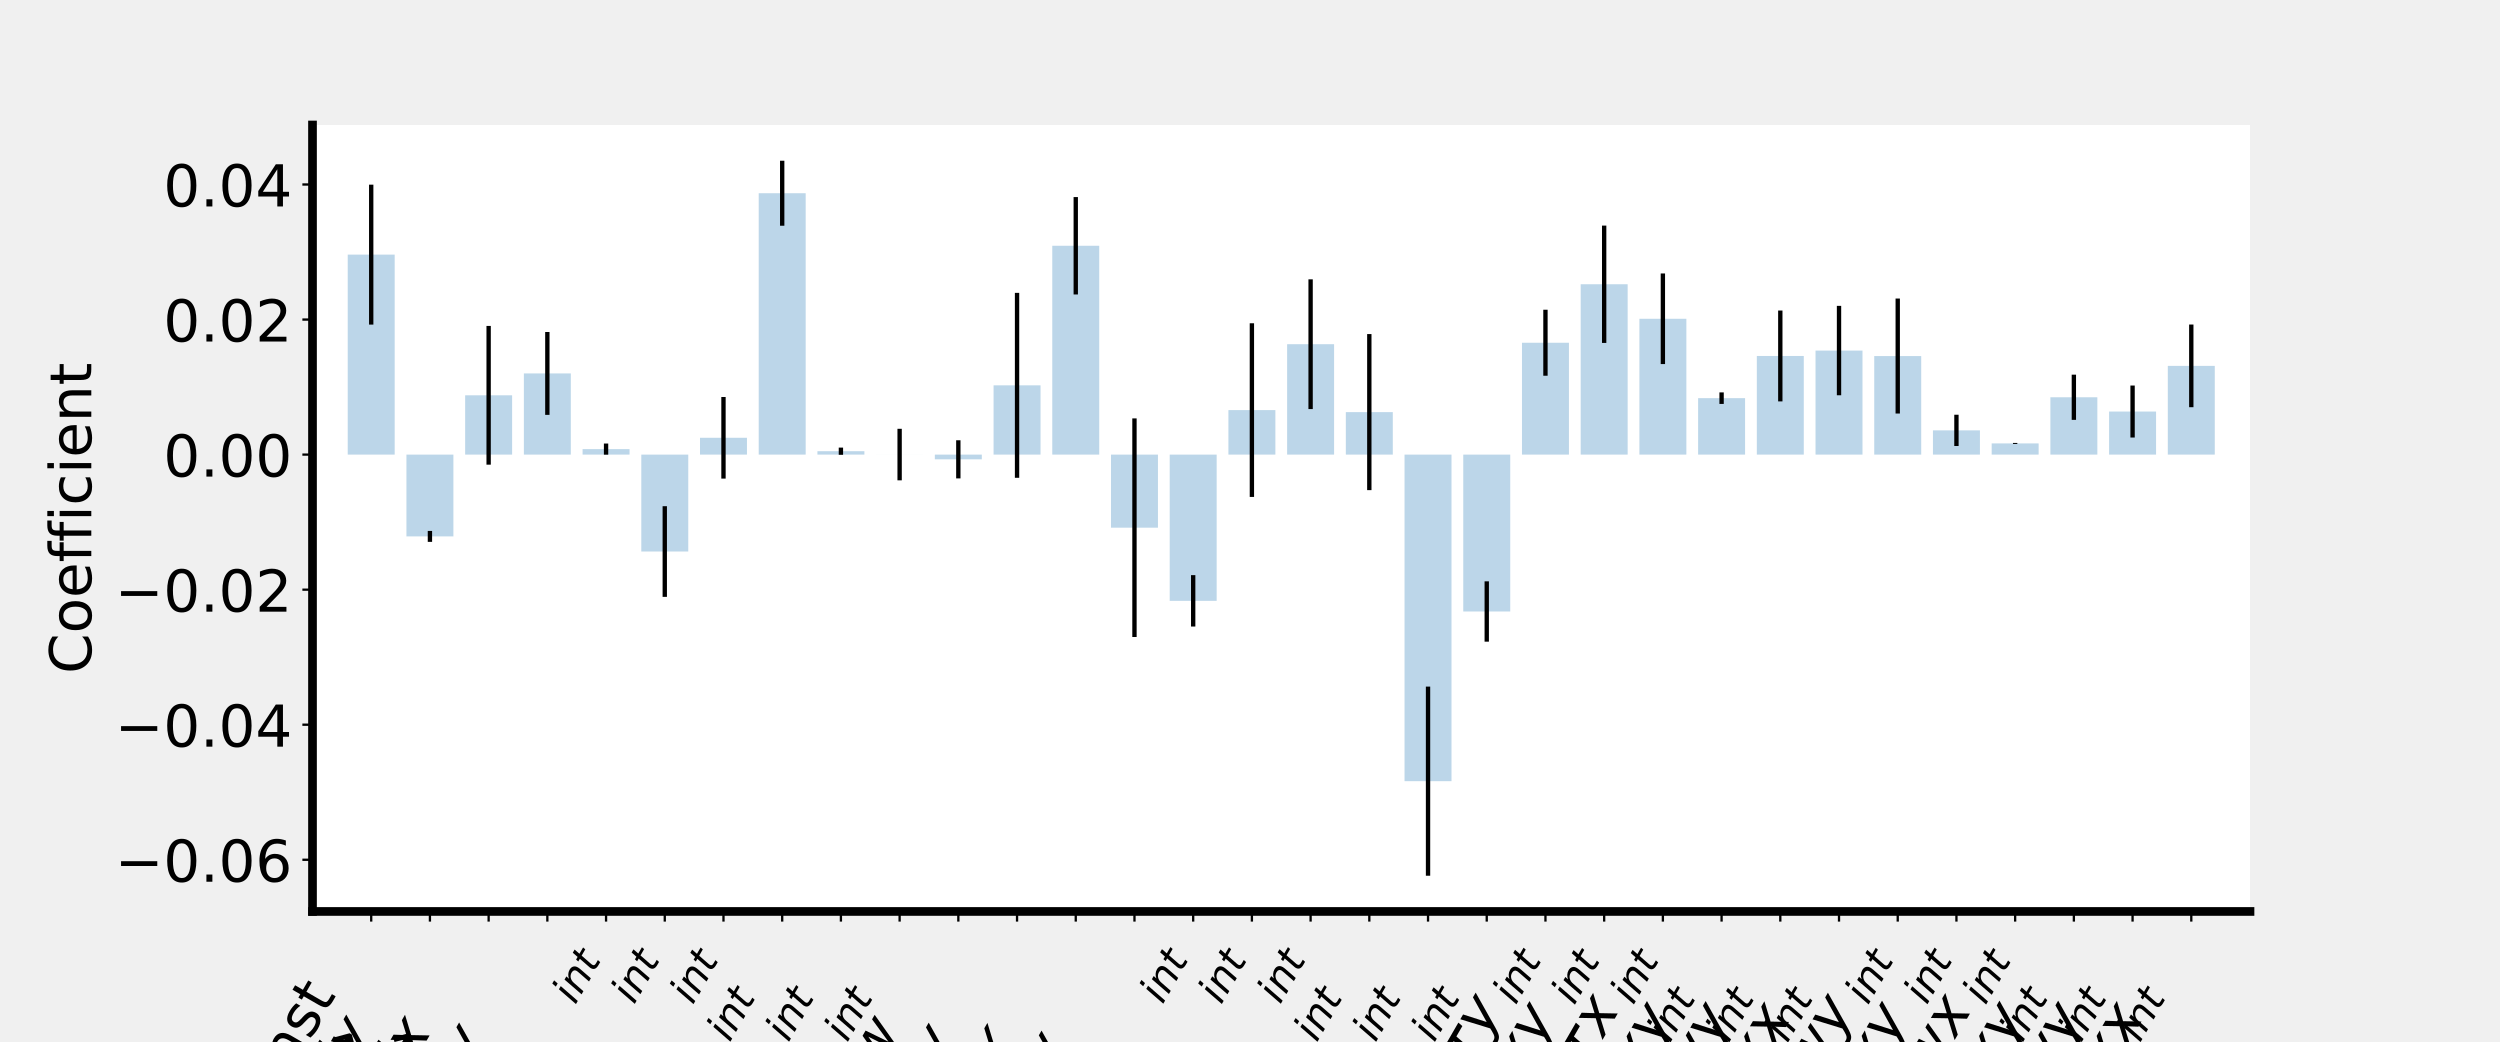
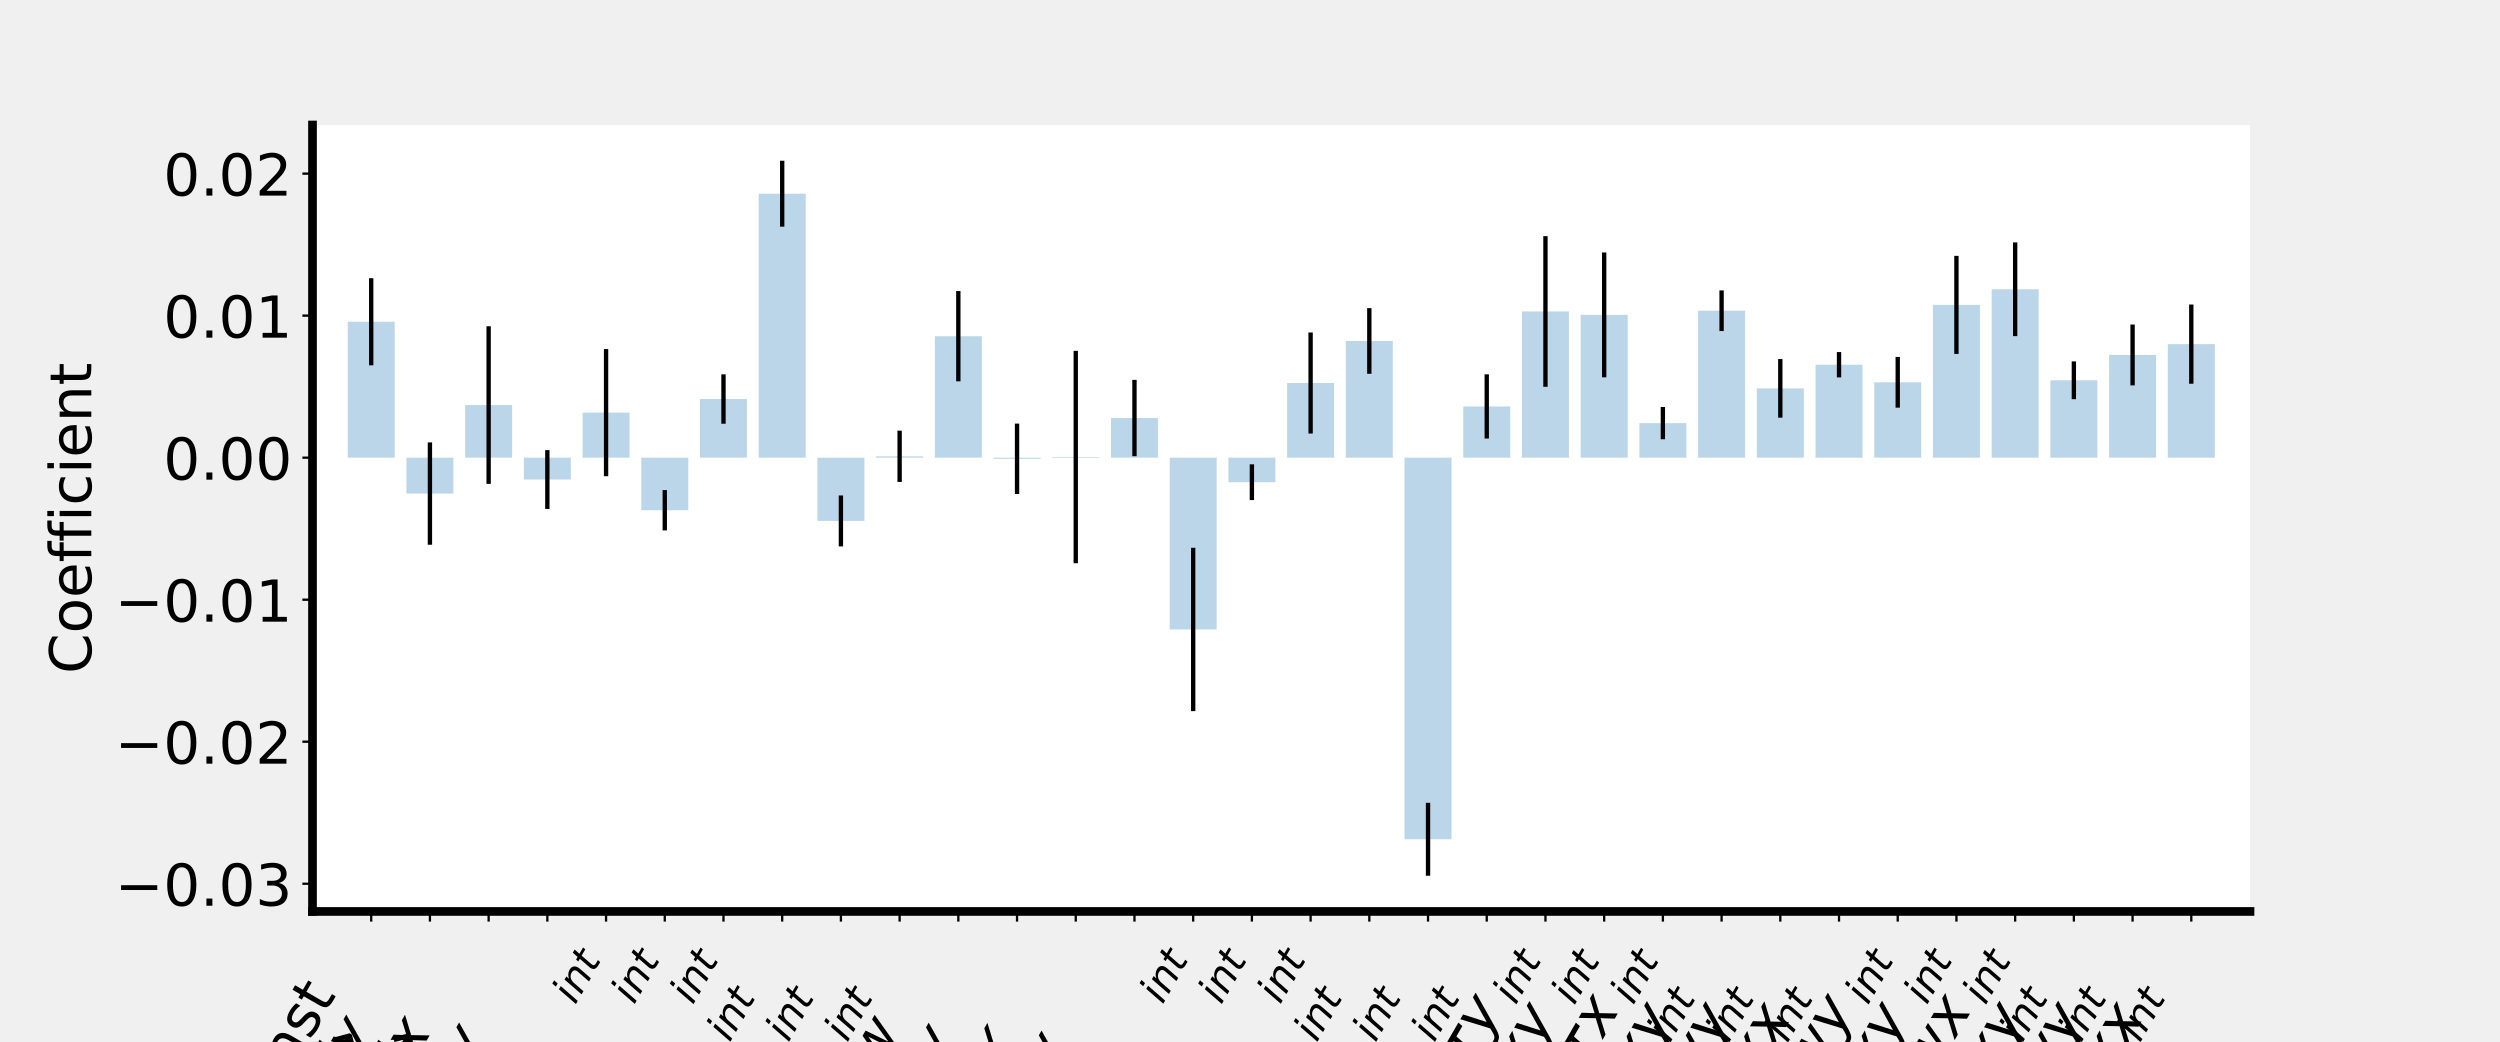
<svg xmlns="http://www.w3.org/2000/svg" xmlns:xlink="http://www.w3.org/1999/xlink" width="864pt" height="360pt" viewBox="0 0 864 360" version="1.1">
  <defs>
    <style type="text/css">*{stroke-linejoin: round; stroke-linecap: butt}</style>
  </defs>
  <g id="figure_1">
    <g id="patch_1">
      <path d="M 0 360  L 864 360  L 864 0  L 0 0  L 0 360  z " style="fill: none" />
    </g>
    <g id="axes_1">
      <g id="patch_2">
        <path d="M 108 315  L 777.6 315  L 777.6 43.2  L 108 43.2  z " style="fill: #ffffff" />
      </g>
      <g id="patch_3">
-         <path d="M 120.175 157.11  L 136.407 157.11  L 136.407 87.993  L 120.175 87.993  z " clip-path="url(#pe4c0cd68c6)" style="fill: #1f77b4; opacity: 0.3" />
+         <path d="M 120.175 158.17  L 136.407 158.17  L 136.407 111.203  L 120.175 111.203  z " clip-path="url(#p0041d98f3b)" style="fill: #1f77b4; opacity: 0.3" />
      </g>
      <g id="patch_4">
-         <path d="M 140.465 157.11  L 156.698 157.11  L 156.698 185.383  L 140.465 185.383  z " clip-path="url(#pe4c0cd68c6)" style="fill: #1f77b4; opacity: 0.3" />
+         <path d="M 140.465 158.17  L 156.698 158.17  L 156.698 170.575  L 140.465 170.575  z " clip-path="url(#p0041d98f3b)" style="fill: #1f77b4; opacity: 0.3" />
      </g>
      <g id="patch_5">
-         <path d="M 160.756 157.11  L 176.989 157.11  L 176.989 136.615  L 160.756 136.615  z " clip-path="url(#pe4c0cd68c6)" style="fill: #1f77b4; opacity: 0.3" />
+         <path d="M 160.756 158.17  L 176.989 158.17  L 176.989 139.987  L 160.756 139.987  z " clip-path="url(#p0041d98f3b)" style="fill: #1f77b4; opacity: 0.3" />
      </g>
      <g id="patch_6">
-         <path d="M 181.047 157.11  L 197.28 157.11  L 197.28 129.056  L 181.047 129.056  z " clip-path="url(#pe4c0cd68c6)" style="fill: #1f77b4; opacity: 0.3" />
+         <path d="M 181.047 158.17  L 197.28 158.17  L 197.28 165.717  L 181.047 165.717  z " clip-path="url(#p0041d98f3b)" style="fill: #1f77b4; opacity: 0.3" />
      </g>
      <g id="patch_7">
-         <path d="M 201.338 157.11  L 217.571 157.11  L 217.571 155.212  L 201.338 155.212  z " clip-path="url(#pe4c0cd68c6)" style="fill: #1f77b4; opacity: 0.3" />
+         <path d="M 201.338 158.17  L 217.571 158.17  L 217.571 142.597  L 201.338 142.597  z " clip-path="url(#p0041d98f3b)" style="fill: #1f77b4; opacity: 0.3" />
      </g>
      <g id="patch_8">
-         <path d="M 221.629 157.11  L 237.862 157.11  L 237.862 190.603  L 221.629 190.603  z " clip-path="url(#pe4c0cd68c6)" style="fill: #1f77b4; opacity: 0.3" />
+         <path d="M 221.629 158.17  L 237.862 158.17  L 237.862 176.329  L 221.629 176.329  z " clip-path="url(#p0041d98f3b)" style="fill: #1f77b4; opacity: 0.3" />
      </g>
      <g id="patch_9">
-         <path d="M 241.92 157.11  L 258.153 157.11  L 258.153 151.294  L 241.92 151.294  z " clip-path="url(#pe4c0cd68c6)" style="fill: #1f77b4; opacity: 0.3" />
+         <path d="M 241.92 158.17  L 258.153 158.17  L 258.153 137.9  L 241.92 137.9  z " clip-path="url(#p0041d98f3b)" style="fill: #1f77b4; opacity: 0.3" />
      </g>
      <g id="patch_10">
-         <path d="M 262.211 157.11  L 278.444 157.11  L 278.444 66.78  L 262.211 66.78  z " clip-path="url(#pe4c0cd68c6)" style="fill: #1f77b4; opacity: 0.3" />
+         <path d="M 262.211 158.17  L 278.444 158.17  L 278.444 66.949  L 262.211 66.949  z " clip-path="url(#p0041d98f3b)" style="fill: #1f77b4; opacity: 0.3" />
      </g>
      <g id="patch_11">
-         <path d="M 282.502 157.11  L 298.735 157.11  L 298.735 155.936  L 282.502 155.936  z " clip-path="url(#pe4c0cd68c6)" style="fill: #1f77b4; opacity: 0.3" />
+         <path d="M 282.502 158.17  L 298.735 158.17  L 298.735 180.033  L 282.502 180.033  z " clip-path="url(#p0041d98f3b)" style="fill: #1f77b4; opacity: 0.3" />
      </g>
      <g id="patch_12">
-         <path d="M 302.793 157.11  L 319.025 157.11  L 319.025 157.101  L 302.793 157.101  z " clip-path="url(#pe4c0cd68c6)" style="fill: #1f77b4; opacity: 0.3" />
+         <path d="M 302.793 158.17  L 319.025 158.17  L 319.025 157.698  L 302.793 157.698  z " clip-path="url(#p0041d98f3b)" style="fill: #1f77b4; opacity: 0.3" />
      </g>
      <g id="patch_13">
-         <path d="M 323.084 157.11  L 339.316 157.11  L 339.316 158.745  L 323.084 158.745  z " clip-path="url(#pe4c0cd68c6)" style="fill: #1f77b4; opacity: 0.3" />
+         <path d="M 323.084 158.17  L 339.316 158.17  L 339.316 116.199  L 323.084 116.199  z " clip-path="url(#p0041d98f3b)" style="fill: #1f77b4; opacity: 0.3" />
      </g>
      <g id="patch_14">
-         <path d="M 343.375 157.11  L 359.607 157.11  L 359.607 133.17  L 343.375 133.17  z " clip-path="url(#pe4c0cd68c6)" style="fill: #1f77b4; opacity: 0.3" />
+         <path d="M 343.375 158.17  L 359.607 158.17  L 359.607 158.561  L 343.375 158.561  z " clip-path="url(#p0041d98f3b)" style="fill: #1f77b4; opacity: 0.3" />
      </g>
      <g id="patch_15">
-         <path d="M 363.665 157.11  L 379.898 157.11  L 379.898 84.936  L 363.665 84.936  z " clip-path="url(#pe4c0cd68c6)" style="fill: #1f77b4; opacity: 0.3" />
+         <path d="M 363.665 158.17  L 379.898 158.17  L 379.898 157.944  L 363.665 157.944  z " clip-path="url(#p0041d98f3b)" style="fill: #1f77b4; opacity: 0.3" />
      </g>
      <g id="patch_16">
-         <path d="M 383.956 157.11  L 400.189 157.11  L 400.189 182.371  L 383.956 182.371  z " clip-path="url(#pe4c0cd68c6)" style="fill: #1f77b4; opacity: 0.3" />
+         <path d="M 383.956 158.17  L 400.189 158.17  L 400.189 144.47  L 383.956 144.47  z " clip-path="url(#p0041d98f3b)" style="fill: #1f77b4; opacity: 0.3" />
      </g>
      <g id="patch_17">
-         <path d="M 404.247 157.11  L 420.48 157.11  L 420.48 207.653  L 404.247 207.653  z " clip-path="url(#pe4c0cd68c6)" style="fill: #1f77b4; opacity: 0.3" />
+         <path d="M 404.247 158.17  L 420.48 158.17  L 420.48 217.545  L 404.247 217.545  z " clip-path="url(#p0041d98f3b)" style="fill: #1f77b4; opacity: 0.3" />
      </g>
      <g id="patch_18">
-         <path d="M 424.538 157.11  L 440.771 157.11  L 440.771 141.731  L 424.538 141.731  z " clip-path="url(#pe4c0cd68c6)" style="fill: #1f77b4; opacity: 0.3" />
+         <path d="M 424.538 158.17  L 440.771 158.17  L 440.771 166.65  L 424.538 166.65  z " clip-path="url(#p0041d98f3b)" style="fill: #1f77b4; opacity: 0.3" />
      </g>
      <g id="patch_19">
-         <path d="M 444.829 157.11  L 461.062 157.11  L 461.062 118.958  L 444.829 118.958  z " clip-path="url(#pe4c0cd68c6)" style="fill: #1f77b4; opacity: 0.3" />
+         <path d="M 444.829 158.17  L 461.062 158.17  L 461.062 132.365  L 444.829 132.365  z " clip-path="url(#p0041d98f3b)" style="fill: #1f77b4; opacity: 0.3" />
      </g>
      <g id="patch_20">
-         <path d="M 465.12 157.11  L 481.353 157.11  L 481.353 142.428  L 465.12 142.428  z " clip-path="url(#pe4c0cd68c6)" style="fill: #1f77b4; opacity: 0.3" />
+         <path d="M 465.12 158.17  L 481.353 158.17  L 481.353 117.84  L 465.12 117.84  z " clip-path="url(#p0041d98f3b)" style="fill: #1f77b4; opacity: 0.3" />
      </g>
      <g id="patch_21">
-         <path d="M 485.411 157.11  L 501.644 157.11  L 501.644 269.973  L 485.411 269.973  z " clip-path="url(#pe4c0cd68c6)" style="fill: #1f77b4; opacity: 0.3" />
+         <path d="M 485.411 158.17  L 501.644 158.17  L 501.644 290.045  L 485.411 290.045  z " clip-path="url(#p0041d98f3b)" style="fill: #1f77b4; opacity: 0.3" />
      </g>
      <g id="patch_22">
-         <path d="M 505.702 157.11  L 521.935 157.11  L 521.935 211.335  L 505.702 211.335  z " clip-path="url(#pe4c0cd68c6)" style="fill: #1f77b4; opacity: 0.3" />
+         <path d="M 505.702 158.17  L 521.935 158.17  L 521.935 140.469  L 505.702 140.469  z " clip-path="url(#p0041d98f3b)" style="fill: #1f77b4; opacity: 0.3" />
      </g>
      <g id="patch_23">
-         <path d="M 525.993 157.11  L 542.225 157.11  L 542.225 118.456  L 525.993 118.456  z " clip-path="url(#pe4c0cd68c6)" style="fill: #1f77b4; opacity: 0.3" />
+         <path d="M 525.993 158.17  L 542.225 158.17  L 542.225 107.633  L 525.993 107.633  z " clip-path="url(#p0041d98f3b)" style="fill: #1f77b4; opacity: 0.3" />
      </g>
      <g id="patch_24">
-         <path d="M 546.284 157.11  L 562.516 157.11  L 562.516 98.236  L 546.284 98.236  z " clip-path="url(#pe4c0cd68c6)" style="fill: #1f77b4; opacity: 0.3" />
+         <path d="M 546.284 158.17  L 562.516 158.17  L 562.516 108.831  L 546.284 108.831  z " clip-path="url(#p0041d98f3b)" style="fill: #1f77b4; opacity: 0.3" />
      </g>
      <g id="patch_25">
-         <path d="M 566.575 157.11  L 582.807 157.11  L 582.807 110.169  L 566.575 110.169  z " clip-path="url(#pe4c0cd68c6)" style="fill: #1f77b4; opacity: 0.3" />
+         <path d="M 566.575 158.17  L 582.807 158.17  L 582.807 146.232  L 566.575 146.232  z " clip-path="url(#p0041d98f3b)" style="fill: #1f77b4; opacity: 0.3" />
      </g>
      <g id="patch_26">
-         <path d="M 586.865 157.11  L 603.098 157.11  L 603.098 137.601  L 586.865 137.601  z " clip-path="url(#pe4c0cd68c6)" style="fill: #1f77b4; opacity: 0.3" />
+         <path d="M 586.865 158.17  L 603.098 158.17  L 603.098 107.391  L 586.865 107.391  z " clip-path="url(#p0041d98f3b)" style="fill: #1f77b4; opacity: 0.3" />
      </g>
      <g id="patch_27">
-         <path d="M 607.156 157.11  L 623.389 157.11  L 623.389 123.025  L 607.156 123.025  z " clip-path="url(#pe4c0cd68c6)" style="fill: #1f77b4; opacity: 0.3" />
+         <path d="M 607.156 158.17  L 623.389 158.17  L 623.389 134.228  L 607.156 134.228  z " clip-path="url(#p0041d98f3b)" style="fill: #1f77b4; opacity: 0.3" />
      </g>
      <g id="patch_28">
-         <path d="M 627.447 157.11  L 643.68 157.11  L 643.68 121.159  L 627.447 121.159  z " clip-path="url(#pe4c0cd68c6)" style="fill: #1f77b4; opacity: 0.3" />
+         <path d="M 627.447 158.17  L 643.68 158.17  L 643.68 126.051  L 627.447 126.051  z " clip-path="url(#p0041d98f3b)" style="fill: #1f77b4; opacity: 0.3" />
      </g>
      <g id="patch_29">
-         <path d="M 647.738 157.11  L 663.971 157.11  L 663.971 123.053  L 647.738 123.053  z " clip-path="url(#pe4c0cd68c6)" style="fill: #1f77b4; opacity: 0.3" />
+         <path d="M 647.738 158.17  L 663.971 158.17  L 663.971 132.119  L 647.738 132.119  z " clip-path="url(#p0041d98f3b)" style="fill: #1f77b4; opacity: 0.3" />
      </g>
      <g id="patch_30">
-         <path d="M 668.029 157.11  L 684.262 157.11  L 684.262 148.729  L 668.029 148.729  z " clip-path="url(#pe4c0cd68c6)" style="fill: #1f77b4; opacity: 0.3" />
+         <path d="M 668.029 158.17  L 684.262 158.17  L 684.262 105.371  L 668.029 105.371  z " clip-path="url(#p0041d98f3b)" style="fill: #1f77b4; opacity: 0.3" />
      </g>
      <g id="patch_31">
-         <path d="M 688.32 157.11  L 704.553 157.11  L 704.553 153.244  L 688.32 153.244  z " clip-path="url(#pe4c0cd68c6)" style="fill: #1f77b4; opacity: 0.3" />
+         <path d="M 688.32 158.17  L 704.553 158.17  L 704.553 99.964  L 688.32 99.964  z " clip-path="url(#p0041d98f3b)" style="fill: #1f77b4; opacity: 0.3" />
      </g>
      <g id="patch_32">
-         <path d="M 708.611 157.11  L 724.844 157.11  L 724.844 137.297  L 708.611 137.297  z " clip-path="url(#pe4c0cd68c6)" style="fill: #1f77b4; opacity: 0.3" />
+         <path d="M 708.611 158.17  L 724.844 158.17  L 724.844 131.431  L 708.611 131.431  z " clip-path="url(#p0041d98f3b)" style="fill: #1f77b4; opacity: 0.3" />
      </g>
      <g id="patch_33">
-         <path d="M 728.902 157.11  L 745.135 157.11  L 745.135 142.226  L 728.902 142.226  z " clip-path="url(#pe4c0cd68c6)" style="fill: #1f77b4; opacity: 0.3" />
+         <path d="M 728.902 158.17  L 745.135 158.17  L 745.135 122.668  L 728.902 122.668  z " clip-path="url(#p0041d98f3b)" style="fill: #1f77b4; opacity: 0.3" />
      </g>
      <g id="patch_34">
-         <path d="M 749.193 157.11  L 765.425 157.11  L 765.425 126.451  L 749.193 126.451  z " clip-path="url(#pe4c0cd68c6)" style="fill: #1f77b4; opacity: 0.3" />
+         <path d="M 749.193 158.17  L 765.425 158.17  L 765.425 118.925  L 749.193 118.925  z " clip-path="url(#p0041d98f3b)" style="fill: #1f77b4; opacity: 0.3" />
      </g>
      <g id="matplotlib.axis_1">
        <g id="xtick_1">
          <g id="line2d_1">
            <defs>
-               <path id="m51bf6fbdea" d="M 0 0  L 0 3.5  " style="stroke: #000000; stroke-width: 0.8" />
+               <path id="ma4a13986d0" d="M 0 0  L 0 3.5  " style="stroke: #000000; stroke-width: 0.8" />
            </defs>
            <g>
-               <use xlink:href="#m51bf6fbdea" x="128.291" y="315" style="stroke: #000000; stroke-width: 0.8" />
+               <use xlink:href="#ma4a13986d0" x="128.291" y="315" style="stroke: #000000; stroke-width: 0.8" />
            </g>
          </g>
          <g id="text_1">
            <g transform="translate(67.98878 427.8057) rotate(-60)">
              <text>
                <tspan style="font: oblique 20px 'DejaVu Sans'" x="0 37.188" y="-0.156">EE</tspan>
                <tspan style="font: 20px 'DejaVu Sans'" x="16.533 49.824 56.182 70.146 82.383 95.059 105.479" y="-0.156">→ Const</tspan>
              </text>
            </g>
          </g>
        </g>
        <g id="xtick_2">
          <g id="line2d_2">
            <g>
-               <use xlink:href="#m51bf6fbdea" x="148.582" y="315" style="stroke: #000000; stroke-width: 0.8" />
+               <use xlink:href="#ma4a13986d0" x="148.582" y="315" style="stroke: #000000; stroke-width: 0.8" />
            </g>
          </g>
          <g id="text_2">
            <g transform="translate(110.8445 388.6411) rotate(-60)">
              <text>
                <tspan style="font: oblique 20px 'DejaVu Sans'" x="0 37.188 56.182" y="-0.422">EEy</tspan>
                <tspan style="font: 20px 'DejaVu Sans'" x="16.533 49.824" y="-0.422">→ </tspan>
              </text>
            </g>
          </g>
        </g>
        <g id="xtick_3">
          <g id="line2d_3">
            <g>
-               <use xlink:href="#m51bf6fbdea" x="168.873" y="315" style="stroke: #000000; stroke-width: 0.8" />
+               <use xlink:href="#ma4a13986d0" x="168.873" y="315" style="stroke: #000000; stroke-width: 0.8" />
            </g>
          </g>
          <g id="text_3">
            <g transform="translate(131.1706 388.6614) rotate(-60)">
              <text>
                <tspan style="font: oblique 20px 'DejaVu Sans'" x="0 37.188 56.182" y="-0.422">EEx</tspan>
                <tspan style="font: 20px 'DejaVu Sans'" x="16.533 49.824" y="-0.422">→ </tspan>
              </text>
            </g>
          </g>
        </g>
        <g id="xtick_4">
          <g id="line2d_4">
            <g>
-               <use xlink:href="#m51bf6fbdea" x="189.164" y="315" style="stroke: #000000; stroke-width: 0.8" />
+               <use xlink:href="#ma4a13986d0" x="189.164" y="315" style="stroke: #000000; stroke-width: 0.8" />
            </g>
          </g>
          <g id="text_4">
            <g transform="translate(143.9263 401.6314) rotate(-60)">
              <text>
                <tspan style="font: oblique 20px 'DejaVu Sans'" x="0 37.188 56.182 71.265" y="-0.422">EExy</tspan>
                <tspan style="font: 20px 'DejaVu Sans'" x="16.533 49.824" y="-0.422">→ </tspan>
              </text>
            </g>
          </g>
        </g>
        <g id="xtick_5">
          <g id="line2d_5">
            <g>
-               <use xlink:href="#m51bf6fbdea" x="209.455" y="315" style="stroke: #000000; stroke-width: 0.8" />
+               <use xlink:href="#ma4a13986d0" x="209.455" y="315" style="stroke: #000000; stroke-width: 0.8" />
            </g>
          </g>
          <g id="text_5">
            <g transform="translate(162.3172 404.9223) rotate(-60)">
              <text>
                <tspan style="font: oblique 20px 'DejaVu Sans'" x="0 37.188 56.182" y="-0.422">EEy</tspan>
                <tspan style="font: 20px 'DejaVu Sans'" x="16.533 49.824" y="-0.422">→ </tspan>
                <tspan style="font: oblique 14px 'DejaVu Sans'" x="68.018 71.907 80.78" y="2.859">int</tspan>
              </text>
            </g>
          </g>
        </g>
        <g id="xtick_6">
          <g id="line2d_6">
            <g>
-               <use xlink:href="#m51bf6fbdea" x="229.745" y="315" style="stroke: #000000; stroke-width: 0.8" />
+               <use xlink:href="#ma4a13986d0" x="229.745" y="315" style="stroke: #000000; stroke-width: 0.8" />
            </g>
          </g>
          <g id="text_6">
            <g transform="translate(175.1081 417.9127) rotate(-60)">
              <text>
                <tspan style="font: oblique 20px 'DejaVu Sans'" x="0 37.188 56.182 71.265" y="-0.422">EExy</tspan>
                <tspan style="font: 20px 'DejaVu Sans'" x="16.533 49.824" y="-0.422">→ </tspan>
                <tspan style="font: oblique 14px 'DejaVu Sans'" x="83.101 86.99 95.863" y="2.859">int</tspan>
              </text>
            </g>
          </g>
        </g>
        <g id="xtick_7">
          <g id="line2d_7">
            <g>
-               <use xlink:href="#m51bf6fbdea" x="250.036" y="315" style="stroke: #000000; stroke-width: 0.8" />
+               <use xlink:href="#ma4a13986d0" x="250.036" y="315" style="stroke: #000000; stroke-width: 0.8" />
            </g>
          </g>
          <g id="text_7">
            <g transform="translate(202.9342 404.9426) rotate(-60)">
              <text>
                <tspan style="font: oblique 20px 'DejaVu Sans'" x="0 37.188 56.182" y="-0.422">EEx</tspan>
                <tspan style="font: 20px 'DejaVu Sans'" x="16.533 49.824" y="-0.422">→ </tspan>
                <tspan style="font: oblique 14px 'DejaVu Sans'" x="68.018 71.907 80.78" y="2.859">int</tspan>
              </text>
            </g>
          </g>
        </g>
        <g id="xtick_8">
          <g id="line2d_8">
            <g>
-               <use xlink:href="#m51bf6fbdea" x="270.327" y="315" style="stroke: #000000; stroke-width: 0.8" />
+               <use xlink:href="#ma4a13986d0" x="270.327" y="315" style="stroke: #000000; stroke-width: 0.8" />
            </g>
          </g>
          <g id="text_8">
            <g transform="translate(215.69 417.9127) rotate(-60)">
              <text>
                <tspan style="font: oblique 20px 'DejaVu Sans'" x="0 37.188 56.182 90.064" y="-0.422">EExy</tspan>
                <tspan style="font: 20px 'DejaVu Sans'" x="16.533 49.824" y="-0.422">→ </tspan>
                <tspan style="font: oblique 14px 'DejaVu Sans'" x="68.018 71.907 80.78" y="2.859">int</tspan>
              </text>
            </g>
          </g>
        </g>
        <g id="xtick_9">
          <g id="line2d_9">
            <g>
-               <use xlink:href="#m51bf6fbdea" x="290.618" y="315" style="stroke: #000000; stroke-width: 0.8" />
+               <use xlink:href="#ma4a13986d0" x="290.618" y="315" style="stroke: #000000; stroke-width: 0.8" />
            </g>
          </g>
          <g id="text_9">
            <g transform="translate(235.9809 417.9127) rotate(-60)">
              <text>
                <tspan style="font: oblique 20px 'DejaVu Sans'" x="0 37.188 56.182 90.064" y="-0.422">EEyy</tspan>
                <tspan style="font: 20px 'DejaVu Sans'" x="16.533 49.824" y="-0.422">→ </tspan>
                <tspan style="font: oblique 14px 'DejaVu Sans'" x="68.018 71.907 80.78" y="2.859">int</tspan>
              </text>
            </g>
          </g>
        </g>
        <g id="xtick_10">
          <g id="line2d_10">
            <g>
-               <use xlink:href="#m51bf6fbdea" x="310.909" y="315" style="stroke: #000000; stroke-width: 0.8" />
+               <use xlink:href="#ma4a13986d0" x="310.909" y="315" style="stroke: #000000; stroke-width: 0.8" />
            </g>
          </g>
          <g id="text_10">
            <g transform="translate(256.307 417.933) rotate(-60)">
              <text>
                <tspan style="font: oblique 20px 'DejaVu Sans'" x="0 37.188 56.182 90.064" y="-0.422">EExx</tspan>
                <tspan style="font: 20px 'DejaVu Sans'" x="16.533 49.824" y="-0.422">→ </tspan>
                <tspan style="font: oblique 14px 'DejaVu Sans'" x="68.018 71.907 80.78" y="2.859">int</tspan>
              </text>
            </g>
          </g>
        </g>
        <g id="xtick_11">
          <g id="line2d_11">
            <g>
-               <use xlink:href="#m51bf6fbdea" x="331.2" y="315" style="stroke: #000000; stroke-width: 0.8" />
+               <use xlink:href="#ma4a13986d0" x="331.2" y="315" style="stroke: #000000; stroke-width: 0.8" />
            </g>
          </g>
          <g id="text_11">
            <g transform="translate(291.2979 392.4719) rotate(-60)">
              <text>
                <tspan style="font: oblique 20px 'DejaVu Sans'" x="0 37.188 56.182" y="-0.422">EEw</tspan>
                <tspan style="font: 20px 'DejaVu Sans'" x="16.533 49.824" y="-0.422">→ </tspan>
              </text>
            </g>
          </g>
        </g>
        <g id="xtick_12">
          <g id="line2d_12">
            <g>
-               <use xlink:href="#m51bf6fbdea" x="351.491" y="315" style="stroke: #000000; stroke-width: 0.8" />
+               <use xlink:href="#ma4a13986d0" x="351.491" y="315" style="stroke: #000000; stroke-width: 0.8" />
            </g>
          </g>
          <g id="text_12">
            <g transform="translate(303.9536 405.6152) rotate(-60)">
              <text>
                <tspan style="font: oblique 20px 'DejaVu Sans'" x="0 37.188 56.182 75.786" y="-0.422">EEwy</tspan>
                <tspan style="font: 20px 'DejaVu Sans'" x="16.533 49.824" y="-0.422">→ </tspan>
              </text>
            </g>
          </g>
        </g>
        <g id="xtick_13">
          <g id="line2d_13">
            <g>
-               <use xlink:href="#m51bf6fbdea" x="371.782" y="315" style="stroke: #000000; stroke-width: 0.8" />
+               <use xlink:href="#ma4a13986d0" x="371.782" y="315" style="stroke: #000000; stroke-width: 0.8" />
            </g>
          </g>
          <g id="text_13">
            <g transform="translate(324.2797 405.6355) rotate(-60)">
              <text>
                <tspan style="font: oblique 20px 'DejaVu Sans'" x="0 37.188 56.182 75.786" y="-0.422">EEwx</tspan>
                <tspan style="font: 20px 'DejaVu Sans'" x="16.533 49.824" y="-0.422">→ </tspan>
              </text>
            </g>
          </g>
        </g>
        <g id="xtick_14">
          <g id="line2d_14">
            <g>
-               <use xlink:href="#m51bf6fbdea" x="392.073" y="315" style="stroke: #000000; stroke-width: 0.8" />
+               <use xlink:href="#ma4a13986d0" x="392.073" y="315" style="stroke: #000000; stroke-width: 0.8" />
            </g>
          </g>
          <g id="text_14">
            <g transform="translate(337.0354 418.6055) rotate(-60)">
              <text>
                <tspan style="font: oblique 20px 'DejaVu Sans'" x="0 37.188 56.182 75.786 90.869" y="-0.422">EEwxy</tspan>
                <tspan style="font: 20px 'DejaVu Sans'" x="16.533 49.824" y="-0.422">→ </tspan>
              </text>
            </g>
          </g>
        </g>
        <g id="xtick_15">
          <g id="line2d_15">
            <g>
-               <use xlink:href="#m51bf6fbdea" x="412.364" y="315" style="stroke: #000000; stroke-width: 0.8" />
+               <use xlink:href="#ma4a13986d0" x="412.364" y="315" style="stroke: #000000; stroke-width: 0.8" />
            </g>
          </g>
          <g id="text_15">
            <g transform="translate(357.1263 418.9519) rotate(-60)">
              <text>
                <tspan style="font: oblique 20px 'DejaVu Sans'" x="0 37.188 56.182 72.539" y="-0.422">EEwy</tspan>
                <tspan style="font: 20px 'DejaVu Sans'" x="16.533 49.824" y="-0.422">→ </tspan>
                <tspan style="font: oblique 14px 'DejaVu Sans'" x="84.375 88.265 97.138" y="2.859">int</tspan>
              </text>
            </g>
          </g>
        </g>
        <g id="xtick_16">
          <g id="line2d_16">
            <g>
-               <use xlink:href="#m51bf6fbdea" x="432.655" y="315" style="stroke: #000000; stroke-width: 0.8" />
+               <use xlink:href="#ma4a13986d0" x="432.655" y="315" style="stroke: #000000; stroke-width: 0.8" />
            </g>
          </g>
          <g id="text_16">
            <g transform="translate(369.8172 432.1155) rotate(-60)">
              <text>
                <tspan style="font: oblique 20px 'DejaVu Sans'" x="0 37.188 56.182 72.539 87.622" y="-0.422">EEwxy</tspan>
                <tspan style="font: 20px 'DejaVu Sans'" x="16.533 49.824" y="-0.422">→ </tspan>
                <tspan style="font: oblique 14px 'DejaVu Sans'" x="99.458 103.348 112.221" y="2.859">int</tspan>
              </text>
            </g>
          </g>
        </g>
        <g id="xtick_17">
          <g id="line2d_17">
            <g>
-               <use xlink:href="#m51bf6fbdea" x="452.945" y="315" style="stroke: #000000; stroke-width: 0.8" />
+               <use xlink:href="#ma4a13986d0" x="452.945" y="315" style="stroke: #000000; stroke-width: 0.8" />
            </g>
          </g>
          <g id="text_17">
            <g transform="translate(397.7433 418.9723) rotate(-60)">
              <text>
                <tspan style="font: oblique 20px 'DejaVu Sans'" x="0 37.188 56.182 72.539" y="-0.422">EEwx</tspan>
                <tspan style="font: 20px 'DejaVu Sans'" x="16.533 49.824" y="-0.422">→ </tspan>
                <tspan style="font: oblique 14px 'DejaVu Sans'" x="84.375 88.265 97.138" y="2.859">int</tspan>
              </text>
            </g>
          </g>
        </g>
        <g id="xtick_18">
          <g id="line2d_18">
            <g>
-               <use xlink:href="#m51bf6fbdea" x="473.236" y="315" style="stroke: #000000; stroke-width: 0.8" />
+               <use xlink:href="#ma4a13986d0" x="473.236" y="315" style="stroke: #000000; stroke-width: 0.8" />
            </g>
          </g>
          <g id="text_18">
            <g transform="translate(410.3991 432.1155) rotate(-60)">
              <text>
                <tspan style="font: oblique 20px 'DejaVu Sans'" x="0 37.188 56.182 72.539 106.421" y="-0.422">EEwxy</tspan>
                <tspan style="font: 20px 'DejaVu Sans'" x="16.533 49.824" y="-0.422">→ </tspan>
                <tspan style="font: oblique 14px 'DejaVu Sans'" x="84.375 88.265 97.138" y="2.859">int</tspan>
              </text>
            </g>
          </g>
        </g>
        <g id="xtick_19">
          <g id="line2d_19">
            <g>
-               <use xlink:href="#m51bf6fbdea" x="493.527" y="315" style="stroke: #000000; stroke-width: 0.8" />
+               <use xlink:href="#ma4a13986d0" x="493.527" y="315" style="stroke: #000000; stroke-width: 0.8" />
            </g>
          </g>
          <g id="text_19">
            <g transform="translate(430.69 432.1155) rotate(-60)">
              <text>
                <tspan style="font: oblique 20px 'DejaVu Sans'" x="0 37.188 56.182 72.539 106.421" y="-0.422">EEwyy</tspan>
                <tspan style="font: 20px 'DejaVu Sans'" x="16.533 49.824" y="-0.422">→ </tspan>
                <tspan style="font: oblique 14px 'DejaVu Sans'" x="84.375 88.265 97.138" y="2.859">int</tspan>
              </text>
            </g>
          </g>
        </g>
        <g id="xtick_20">
          <g id="line2d_20">
            <g>
-               <use xlink:href="#m51bf6fbdea" x="513.818" y="315" style="stroke: #000000; stroke-width: 0.8" />
+               <use xlink:href="#ma4a13986d0" x="513.818" y="315" style="stroke: #000000; stroke-width: 0.8" />
            </g>
          </g>
          <g id="text_20">
            <g transform="translate(451.0161 432.1358) rotate(-60)">
              <text>
                <tspan style="font: oblique 20px 'DejaVu Sans'" x="0 37.188 56.182 72.539 106.421" y="-0.422">EEwxx</tspan>
                <tspan style="font: 20px 'DejaVu Sans'" x="16.533 49.824" y="-0.422">→ </tspan>
                <tspan style="font: oblique 14px 'DejaVu Sans'" x="84.375 88.265 97.138" y="2.859">int</tspan>
              </text>
            </g>
          </g>
        </g>
        <g id="xtick_21">
          <g id="line2d_21">
            <g>
-               <use xlink:href="#m51bf6fbdea" x="534.109" y="315" style="stroke: #000000; stroke-width: 0.8" />
+               <use xlink:href="#ma4a13986d0" x="534.109" y="315" style="stroke: #000000; stroke-width: 0.8" />
            </g>
          </g>
          <g id="text_21">
            <g transform="translate(507.4718 369.4153) rotate(-60)">
              <text>
                <tspan style="font: oblique 20px 'DejaVu Sans'" x="0 15.288" y="-0.062">τy</tspan>
                <tspan style="font: oblique 14px 'DejaVu Sans'" x="27.124 31.014 39.887" y="3.219">int</tspan>
              </text>
            </g>
          </g>
        </g>
        <g id="xtick_22">
          <g id="line2d_22">
            <g>
-               <use xlink:href="#m51bf6fbdea" x="554.4" y="315" style="stroke: #000000; stroke-width: 0.8" />
+               <use xlink:href="#ma4a13986d0" x="554.4" y="315" style="stroke: #000000; stroke-width: 0.8" />
            </g>
          </g>
          <g id="text_22">
            <g transform="translate(520.1627 382.5789) rotate(-60)">
              <text>
                <tspan style="font: oblique 20px 'DejaVu Sans'" x="0 15.288 30.371" y="-0.062">τxy</tspan>
                <tspan style="font: oblique 14px 'DejaVu Sans'" x="42.207 46.097 54.97" y="3.219">int</tspan>
              </text>
            </g>
          </g>
        </g>
        <g id="xtick_23">
          <g id="line2d_23">
            <g>
-               <use xlink:href="#m51bf6fbdea" x="574.691" y="315" style="stroke: #000000; stroke-width: 0.8" />
+               <use xlink:href="#ma4a13986d0" x="574.691" y="315" style="stroke: #000000; stroke-width: 0.8" />
            </g>
          </g>
          <g id="text_23">
            <g transform="translate(548.0888 369.4356) rotate(-60)">
              <text>
                <tspan style="font: oblique 20px 'DejaVu Sans'" x="0 15.288" y="-0.062">τx</tspan>
                <tspan style="font: oblique 14px 'DejaVu Sans'" x="27.124 31.014 39.887" y="3.219">int</tspan>
              </text>
            </g>
          </g>
        </g>
        <g id="xtick_24">
          <g id="line2d_24">
            <g>
-               <use xlink:href="#m51bf6fbdea" x="594.982" y="315" style="stroke: #000000; stroke-width: 0.8" />
+               <use xlink:href="#ma4a13986d0" x="594.982" y="315" style="stroke: #000000; stroke-width: 0.8" />
            </g>
          </g>
          <g id="text_24">
            <g transform="translate(560.7445 382.5789) rotate(-60)">
              <text>
                <tspan style="font: oblique 20px 'DejaVu Sans'" x="0 15.288 49.17" y="-0.062">τxy</tspan>
                <tspan style="font: oblique 14px 'DejaVu Sans'" x="27.124 31.014 39.887" y="3.219">int</tspan>
              </text>
            </g>
          </g>
        </g>
        <g id="xtick_25">
          <g id="line2d_25">
            <g>
-               <use xlink:href="#m51bf6fbdea" x="615.273" y="315" style="stroke: #000000; stroke-width: 0.8" />
+               <use xlink:href="#ma4a13986d0" x="615.273" y="315" style="stroke: #000000; stroke-width: 0.8" />
            </g>
          </g>
          <g id="text_25">
            <g transform="translate(581.0354 382.5789) rotate(-60)">
              <text>
                <tspan style="font: oblique 20px 'DejaVu Sans'" x="0 15.288 49.17" y="-0.062">τyy</tspan>
                <tspan style="font: oblique 14px 'DejaVu Sans'" x="27.124 31.014 39.887" y="3.219">int</tspan>
              </text>
            </g>
          </g>
        </g>
        <g id="xtick_26">
          <g id="line2d_26">
            <g>
-               <use xlink:href="#m51bf6fbdea" x="635.564" y="315" style="stroke: #000000; stroke-width: 0.8" />
+               <use xlink:href="#ma4a13986d0" x="635.564" y="315" style="stroke: #000000; stroke-width: 0.8" />
            </g>
          </g>
          <g id="text_26">
            <g transform="translate(601.3615 382.5992) rotate(-60)">
              <text>
                <tspan style="font: oblique 20px 'DejaVu Sans'" x="0 15.288 49.17" y="-0.062">τxx</tspan>
                <tspan style="font: oblique 14px 'DejaVu Sans'" x="27.124 31.014 39.887" y="3.219">int</tspan>
              </text>
            </g>
          </g>
        </g>
        <g id="xtick_27">
          <g id="line2d_27">
            <g>
-               <use xlink:href="#m51bf6fbdea" x="655.855" y="315" style="stroke: #000000; stroke-width: 0.8" />
+               <use xlink:href="#ma4a13986d0" x="655.855" y="315" style="stroke: #000000; stroke-width: 0.8" />
            </g>
          </g>
          <g id="text_27">
            <g transform="translate(621.0172 383.6181) rotate(-60)">
              <text>
                <tspan style="font: oblique 20px 'DejaVu Sans'" x="0 15.288 31.646" y="-0.062">τwy</tspan>
                <tspan style="font: oblique 14px 'DejaVu Sans'" x="43.482 47.371 56.244" y="3.219">int</tspan>
              </text>
            </g>
          </g>
        </g>
        <g id="xtick_28">
          <g id="line2d_28">
            <g>
-               <use xlink:href="#m51bf6fbdea" x="676.145" y="315" style="stroke: #000000; stroke-width: 0.8" />
+               <use xlink:href="#ma4a13986d0" x="676.145" y="315" style="stroke: #000000; stroke-width: 0.8" />
            </g>
          </g>
          <g id="text_28">
            <g transform="translate(633.8081 396.6085) rotate(-60)">
              <text>
                <tspan style="font: oblique 20px 'DejaVu Sans'" x="0 15.288 31.646 46.729" y="-0.062">τwxy</tspan>
                <tspan style="font: oblique 14px 'DejaVu Sans'" x="58.565 62.454 71.327" y="3.219">int</tspan>
              </text>
            </g>
          </g>
        </g>
        <g id="xtick_29">
          <g id="line2d_29">
            <g>
-               <use xlink:href="#m51bf6fbdea" x="696.436" y="315" style="stroke: #000000; stroke-width: 0.8" />
+               <use xlink:href="#ma4a13986d0" x="696.436" y="315" style="stroke: #000000; stroke-width: 0.8" />
            </g>
          </g>
          <g id="text_29">
            <g transform="translate(661.6342 383.6384) rotate(-60)">
              <text>
                <tspan style="font: oblique 20px 'DejaVu Sans'" x="0 15.288 31.646" y="-0.062">τwx</tspan>
                <tspan style="font: oblique 14px 'DejaVu Sans'" x="43.482 47.371 56.244" y="3.219">int</tspan>
              </text>
            </g>
          </g>
        </g>
        <g id="xtick_30">
          <g id="line2d_30">
            <g>
-               <use xlink:href="#m51bf6fbdea" x="716.727" y="315" style="stroke: #000000; stroke-width: 0.8" />
+               <use xlink:href="#ma4a13986d0" x="716.727" y="315" style="stroke: #000000; stroke-width: 0.8" />
            </g>
          </g>
          <g id="text_30">
            <g transform="translate(674.39 396.6085) rotate(-60)">
              <text>
                <tspan style="font: oblique 20px 'DejaVu Sans'" x="0 15.288 31.646 65.527" y="-0.062">τwxy</tspan>
                <tspan style="font: oblique 14px 'DejaVu Sans'" x="43.482 47.371 56.244" y="3.219">int</tspan>
              </text>
            </g>
          </g>
        </g>
        <g id="xtick_31">
          <g id="line2d_31">
            <g>
-               <use xlink:href="#m51bf6fbdea" x="737.018" y="315" style="stroke: #000000; stroke-width: 0.8" />
+               <use xlink:href="#ma4a13986d0" x="737.018" y="315" style="stroke: #000000; stroke-width: 0.8" />
            </g>
          </g>
          <g id="text_31">
            <g transform="translate(694.6809 396.6085) rotate(-60)">
              <text>
                <tspan style="font: oblique 20px 'DejaVu Sans'" x="0 15.288 31.646 65.527" y="-0.062">τwyy</tspan>
                <tspan style="font: oblique 14px 'DejaVu Sans'" x="43.482 47.371 56.244" y="3.219">int</tspan>
              </text>
            </g>
          </g>
        </g>
        <g id="xtick_32">
          <g id="line2d_32">
            <g>
-               <use xlink:href="#m51bf6fbdea" x="757.309" y="315" style="stroke: #000000; stroke-width: 0.8" />
+               <use xlink:href="#ma4a13986d0" x="757.309" y="315" style="stroke: #000000; stroke-width: 0.8" />
            </g>
          </g>
          <g id="text_32">
            <g transform="translate(715.007 396.6288) rotate(-60)">
              <text>
                <tspan style="font: oblique 20px 'DejaVu Sans'" x="0 15.288 31.646 65.527" y="-0.062">τwxx</tspan>
                <tspan style="font: oblique 14px 'DejaVu Sans'" x="43.482 47.371 56.244" y="3.219">int</tspan>
              </text>
            </g>
          </g>
        </g>
      </g>
      <g id="matplotlib.axis_2">
        <g id="ytick_1">
          <g id="line2d_33">
            <defs>
-               <path id="m34a67608ba" d="M 0 0  L -3.5 0  " style="stroke: #000000; stroke-width: 0.8" />
+               <path id="m81faed035d" d="M 0 0  L -3.5 0  " style="stroke: #000000; stroke-width: 0.8" />
            </defs>
            <g>
-               <use xlink:href="#m34a67608ba" x="108" y="297.135" style="stroke: #000000; stroke-width: 0.8" />
+               <use xlink:href="#m81faed035d" x="108" y="305.416" style="stroke: #000000; stroke-width: 0.8" />
            </g>
          </g>
          <g id="text_33">
-             <text style="font: 20px 'DejaVu Sans', 'Bitstream Vera Sans', 'Computer Modern Sans Serif', 'Lucida Grande', 'Verdana', 'Geneva', 'Lucid', 'Arial', 'Helvetica', 'Avant Garde', sans-serif; text-anchor: end" x="101" y="304.733" transform="rotate(-0 101 304.7331)">−0.06</text>
+             <text style="font: 20px 'DejaVu Sans', 'Bitstream Vera Sans', 'Computer Modern Sans Serif', 'Lucida Grande', 'Verdana', 'Geneva', 'Lucid', 'Arial', 'Helvetica', 'Avant Garde', sans-serif; text-anchor: end" x="101" y="313.014" transform="rotate(-0 101 313.0143)">−0.03</text>
          </g>
        </g>
        <g id="ytick_2">
          <g id="line2d_34">
            <g>
-               <use xlink:href="#m34a67608ba" x="108" y="250.46" style="stroke: #000000; stroke-width: 0.8" />
+               <use xlink:href="#m81faed035d" x="108" y="256.334" style="stroke: #000000; stroke-width: 0.8" />
            </g>
          </g>
          <g id="text_34">
-             <text style="font: 20px 'DejaVu Sans', 'Bitstream Vera Sans', 'Computer Modern Sans Serif', 'Lucida Grande', 'Verdana', 'Geneva', 'Lucid', 'Arial', 'Helvetica', 'Avant Garde', sans-serif; text-anchor: end" x="101" y="258.058" transform="rotate(-0 101 258.0583)">−0.04</text>
+             <text style="font: 20px 'DejaVu Sans', 'Bitstream Vera Sans', 'Computer Modern Sans Serif', 'Lucida Grande', 'Verdana', 'Geneva', 'Lucid', 'Arial', 'Helvetica', 'Avant Garde', sans-serif; text-anchor: end" x="101" y="263.932" transform="rotate(-0 101 263.9324)">−0.02</text>
          </g>
        </g>
        <g id="ytick_3">
          <g id="line2d_35">
            <g>
-               <use xlink:href="#m34a67608ba" x="108" y="203.785" style="stroke: #000000; stroke-width: 0.8" />
+               <use xlink:href="#m81faed035d" x="108" y="207.252" style="stroke: #000000; stroke-width: 0.8" />
            </g>
          </g>
          <g id="text_35">
-             <text style="font: 20px 'DejaVu Sans', 'Bitstream Vera Sans', 'Computer Modern Sans Serif', 'Lucida Grande', 'Verdana', 'Geneva', 'Lucid', 'Arial', 'Helvetica', 'Avant Garde', sans-serif; text-anchor: end" x="101" y="211.383" transform="rotate(-0 101 211.3834)">−0.02</text>
+             <text style="font: 20px 'DejaVu Sans', 'Bitstream Vera Sans', 'Computer Modern Sans Serif', 'Lucida Grande', 'Verdana', 'Geneva', 'Lucid', 'Arial', 'Helvetica', 'Avant Garde', sans-serif; text-anchor: end" x="101" y="214.851" transform="rotate(-0 101 214.8505)">−0.01</text>
          </g>
        </g>
        <g id="ytick_4">
          <g id="line2d_36">
            <g>
-               <use xlink:href="#m34a67608ba" x="108" y="157.11" style="stroke: #000000; stroke-width: 0.8" />
+               <use xlink:href="#m81faed035d" x="108" y="158.17" style="stroke: #000000; stroke-width: 0.8" />
            </g>
          </g>
          <g id="text_36">
-             <text style="font: 20px 'DejaVu Sans', 'Bitstream Vera Sans', 'Computer Modern Sans Serif', 'Lucida Grande', 'Verdana', 'Geneva', 'Lucid', 'Arial', 'Helvetica', 'Avant Garde', sans-serif; text-anchor: end" x="101" y="164.709" transform="rotate(-0 101 164.7085)">0.00</text>
+             <text style="font: 20px 'DejaVu Sans', 'Bitstream Vera Sans', 'Computer Modern Sans Serif', 'Lucida Grande', 'Verdana', 'Geneva', 'Lucid', 'Arial', 'Helvetica', 'Avant Garde', sans-serif; text-anchor: end" x="101" y="165.769" transform="rotate(-0 101 165.7686)">0.00</text>
          </g>
        </g>
        <g id="ytick_5">
          <g id="line2d_37">
            <g>
-               <use xlink:href="#m34a67608ba" x="108" y="110.435" style="stroke: #000000; stroke-width: 0.8" />
+               <use xlink:href="#m81faed035d" x="108" y="109.088" style="stroke: #000000; stroke-width: 0.8" />
            </g>
          </g>
          <g id="text_37">
-             <text style="font: 20px 'DejaVu Sans', 'Bitstream Vera Sans', 'Computer Modern Sans Serif', 'Lucida Grande', 'Verdana', 'Geneva', 'Lucid', 'Arial', 'Helvetica', 'Avant Garde', sans-serif; text-anchor: end" x="101" y="118.034" transform="rotate(-0 101 118.0337)">0.02</text>
+             <text style="font: 20px 'DejaVu Sans', 'Bitstream Vera Sans', 'Computer Modern Sans Serif', 'Lucida Grande', 'Verdana', 'Geneva', 'Lucid', 'Arial', 'Helvetica', 'Avant Garde', sans-serif; text-anchor: end" x="101" y="116.687" transform="rotate(-0 101 116.6867)">0.01</text>
          </g>
        </g>
        <g id="ytick_6">
          <g id="line2d_38">
            <g>
-               <use xlink:href="#m34a67608ba" x="108" y="63.76" style="stroke: #000000; stroke-width: 0.8" />
+               <use xlink:href="#m81faed035d" x="108" y="60.006" style="stroke: #000000; stroke-width: 0.8" />
            </g>
          </g>
          <g id="text_38">
-             <text style="font: 20px 'DejaVu Sans', 'Bitstream Vera Sans', 'Computer Modern Sans Serif', 'Lucida Grande', 'Verdana', 'Geneva', 'Lucid', 'Arial', 'Helvetica', 'Avant Garde', sans-serif; text-anchor: end" x="101" y="71.359" transform="rotate(-0 101 71.35882)">0.04</text>
+             <text style="font: 20px 'DejaVu Sans', 'Bitstream Vera Sans', 'Computer Modern Sans Serif', 'Lucida Grande', 'Verdana', 'Geneva', 'Lucid', 'Arial', 'Helvetica', 'Avant Garde', sans-serif; text-anchor: end" x="101" y="67.605" transform="rotate(-0 101 67.60479)">0.02</text>
          </g>
        </g>
        <g id="text_39">
          <text style="font: 20px 'DejaVu Sans', 'Bitstream Vera Sans', 'Computer Modern Sans Serif', 'Lucida Grande', 'Verdana', 'Geneva', 'Lucid', 'Arial', 'Helvetica', 'Avant Garde', sans-serif; text-anchor: middle" x="31.55" y="179.1" transform="rotate(-90 31.55 179.1)">Coefficient</text>
        </g>
      </g>
      <g id="LineCollection_1">
-         <path d="M 128.291 112.175  L 128.291 63.811  " clip-path="url(#pe4c0cd68c6)" style="fill: none; stroke: #000000; stroke-width: 1.5" />
-         <path d="M 148.582 187.27  L 148.582 183.496  " clip-path="url(#pe4c0cd68c6)" style="fill: none; stroke: #000000; stroke-width: 1.5" />
-         <path d="M 168.873 160.587  L 168.873 112.643  " clip-path="url(#pe4c0cd68c6)" style="fill: none; stroke: #000000; stroke-width: 1.5" />
-         <path d="M 189.164 143.383  L 189.164 114.729  " clip-path="url(#pe4c0cd68c6)" style="fill: none; stroke: #000000; stroke-width: 1.5" />
-         <path d="M 209.455 157.135  L 209.455 153.289  " clip-path="url(#pe4c0cd68c6)" style="fill: none; stroke: #000000; stroke-width: 1.5" />
-         <path d="M 229.745 206.266  L 229.745 174.939  " clip-path="url(#pe4c0cd68c6)" style="fill: none; stroke: #000000; stroke-width: 1.5" />
-         <path d="M 250.036 165.394  L 250.036 137.195  " clip-path="url(#pe4c0cd68c6)" style="fill: none; stroke: #000000; stroke-width: 1.5" />
-         <path d="M 270.327 78.006  L 270.327 55.555  " clip-path="url(#pe4c0cd68c6)" style="fill: none; stroke: #000000; stroke-width: 1.5" />
-         <path d="M 290.618 157.184  L 290.618 154.688  " clip-path="url(#pe4c0cd68c6)" style="fill: none; stroke: #000000; stroke-width: 1.5" />
-         <path d="M 310.909 166.008  L 310.909 148.194  " clip-path="url(#pe4c0cd68c6)" style="fill: none; stroke: #000000; stroke-width: 1.5" />
-         <path d="M 331.2 165.338  L 331.2 152.151  " clip-path="url(#pe4c0cd68c6)" style="fill: none; stroke: #000000; stroke-width: 1.5" />
-         <path d="M 351.491 165.135  L 351.491 101.205  " clip-path="url(#pe4c0cd68c6)" style="fill: none; stroke: #000000; stroke-width: 1.5" />
-         <path d="M 371.782 101.765  L 371.782 68.106  " clip-path="url(#pe4c0cd68c6)" style="fill: none; stroke: #000000; stroke-width: 1.5" />
-         <path d="M 392.073 220.144  L 392.073 144.597  " clip-path="url(#pe4c0cd68c6)" style="fill: none; stroke: #000000; stroke-width: 1.5" />
-         <path d="M 412.364 216.54  L 412.364 198.765  " clip-path="url(#pe4c0cd68c6)" style="fill: none; stroke: #000000; stroke-width: 1.5" />
-         <path d="M 432.655 171.735  L 432.655 111.727  " clip-path="url(#pe4c0cd68c6)" style="fill: none; stroke: #000000; stroke-width: 1.5" />
-         <path d="M 452.945 141.384  L 452.945 96.531  " clip-path="url(#pe4c0cd68c6)" style="fill: none; stroke: #000000; stroke-width: 1.5" />
-         <path d="M 473.236 169.394  L 473.236 115.463  " clip-path="url(#pe4c0cd68c6)" style="fill: none; stroke: #000000; stroke-width: 1.5" />
-         <path d="M 493.527 302.645  L 493.527 237.3  " clip-path="url(#pe4c0cd68c6)" style="fill: none; stroke: #000000; stroke-width: 1.5" />
-         <path d="M 513.818 221.753  L 513.818 200.918  " clip-path="url(#pe4c0cd68c6)" style="fill: none; stroke: #000000; stroke-width: 1.5" />
-         <path d="M 534.109 129.86  L 534.109 107.051  " clip-path="url(#pe4c0cd68c6)" style="fill: none; stroke: #000000; stroke-width: 1.5" />
-         <path d="M 554.4 118.509  L 554.4 77.963  " clip-path="url(#pe4c0cd68c6)" style="fill: none; stroke: #000000; stroke-width: 1.5" />
-         <path d="M 574.691 125.82  L 574.691 94.517  " clip-path="url(#pe4c0cd68c6)" style="fill: none; stroke: #000000; stroke-width: 1.5" />
-         <path d="M 594.982 139.6  L 594.982 135.602  " clip-path="url(#pe4c0cd68c6)" style="fill: none; stroke: #000000; stroke-width: 1.5" />
-         <path d="M 615.273 138.724  L 615.273 107.325  " clip-path="url(#pe4c0cd68c6)" style="fill: none; stroke: #000000; stroke-width: 1.5" />
-         <path d="M 635.564 136.606  L 635.564 105.712  " clip-path="url(#pe4c0cd68c6)" style="fill: none; stroke: #000000; stroke-width: 1.5" />
-         <path d="M 655.855 142.924  L 655.855 103.183  " clip-path="url(#pe4c0cd68c6)" style="fill: none; stroke: #000000; stroke-width: 1.5" />
-         <path d="M 676.145 154.129  L 676.145 143.329  " clip-path="url(#pe4c0cd68c6)" style="fill: none; stroke: #000000; stroke-width: 1.5" />
-         <path d="M 696.436 153.422  L 696.436 153.067  " clip-path="url(#pe4c0cd68c6)" style="fill: none; stroke: #000000; stroke-width: 1.5" />
-         <path d="M 716.727 145.11  L 716.727 129.484  " clip-path="url(#pe4c0cd68c6)" style="fill: none; stroke: #000000; stroke-width: 1.5" />
-         <path d="M 737.018 151.21  L 737.018 133.242  " clip-path="url(#pe4c0cd68c6)" style="fill: none; stroke: #000000; stroke-width: 1.5" />
-         <path d="M 757.309 140.732  L 757.309 112.17  " clip-path="url(#pe4c0cd68c6)" style="fill: none; stroke: #000000; stroke-width: 1.5" />
+         <path d="M 128.291 126.251  L 128.291 96.156  " clip-path="url(#p0041d98f3b)" style="fill: none; stroke: #000000; stroke-width: 1.5" />
+         <path d="M 148.582 188.263  L 148.582 152.887  " clip-path="url(#p0041d98f3b)" style="fill: none; stroke: #000000; stroke-width: 1.5" />
+         <path d="M 168.873 167.22  L 168.873 112.754  " clip-path="url(#p0041d98f3b)" style="fill: none; stroke: #000000; stroke-width: 1.5" />
+         <path d="M 189.164 175.879  L 189.164 155.555  " clip-path="url(#p0041d98f3b)" style="fill: none; stroke: #000000; stroke-width: 1.5" />
+         <path d="M 209.455 164.565  L 209.455 120.63  " clip-path="url(#p0041d98f3b)" style="fill: none; stroke: #000000; stroke-width: 1.5" />
+         <path d="M 229.745 183.302  L 229.745 169.356  " clip-path="url(#p0041d98f3b)" style="fill: none; stroke: #000000; stroke-width: 1.5" />
+         <path d="M 250.036 146.433  L 250.036 129.367  " clip-path="url(#p0041d98f3b)" style="fill: none; stroke: #000000; stroke-width: 1.5" />
+         <path d="M 270.327 78.343  L 270.327 55.555  " clip-path="url(#p0041d98f3b)" style="fill: none; stroke: #000000; stroke-width: 1.5" />
+         <path d="M 290.618 188.829  L 290.618 171.237  " clip-path="url(#p0041d98f3b)" style="fill: none; stroke: #000000; stroke-width: 1.5" />
+         <path d="M 310.909 166.565  L 310.909 148.83  " clip-path="url(#p0041d98f3b)" style="fill: none; stroke: #000000; stroke-width: 1.5" />
+         <path d="M 331.2 131.798  L 331.2 100.6  " clip-path="url(#p0041d98f3b)" style="fill: none; stroke: #000000; stroke-width: 1.5" />
+         <path d="M 351.491 170.72  L 351.491 146.402  " clip-path="url(#p0041d98f3b)" style="fill: none; stroke: #000000; stroke-width: 1.5" />
+         <path d="M 371.782 194.639  L 371.782 121.249  " clip-path="url(#p0041d98f3b)" style="fill: none; stroke: #000000; stroke-width: 1.5" />
+         <path d="M 392.073 157.666  L 392.073 131.274  " clip-path="url(#p0041d98f3b)" style="fill: none; stroke: #000000; stroke-width: 1.5" />
+         <path d="M 412.364 245.773  L 412.364 189.317  " clip-path="url(#p0041d98f3b)" style="fill: none; stroke: #000000; stroke-width: 1.5" />
+         <path d="M 432.655 172.825  L 432.655 160.476  " clip-path="url(#p0041d98f3b)" style="fill: none; stroke: #000000; stroke-width: 1.5" />
+         <path d="M 452.945 149.834  L 452.945 114.895  " clip-path="url(#p0041d98f3b)" style="fill: none; stroke: #000000; stroke-width: 1.5" />
+         <path d="M 473.236 129.185  L 473.236 106.495  " clip-path="url(#p0041d98f3b)" style="fill: none; stroke: #000000; stroke-width: 1.5" />
+         <path d="M 493.527 302.645  L 493.527 277.445  " clip-path="url(#p0041d98f3b)" style="fill: none; stroke: #000000; stroke-width: 1.5" />
+         <path d="M 513.818 151.558  L 513.818 129.38  " clip-path="url(#p0041d98f3b)" style="fill: none; stroke: #000000; stroke-width: 1.5" />
+         <path d="M 534.109 133.669  L 534.109 81.598  " clip-path="url(#p0041d98f3b)" style="fill: none; stroke: #000000; stroke-width: 1.5" />
+         <path d="M 554.4 130.402  L 554.4 87.26  " clip-path="url(#p0041d98f3b)" style="fill: none; stroke: #000000; stroke-width: 1.5" />
+         <path d="M 574.691 151.804  L 574.691 140.66  " clip-path="url(#p0041d98f3b)" style="fill: none; stroke: #000000; stroke-width: 1.5" />
+         <path d="M 594.982 114.423  L 594.982 100.36  " clip-path="url(#p0041d98f3b)" style="fill: none; stroke: #000000; stroke-width: 1.5" />
+         <path d="M 615.273 144.355  L 615.273 124.102  " clip-path="url(#p0041d98f3b)" style="fill: none; stroke: #000000; stroke-width: 1.5" />
+         <path d="M 635.564 130.433  L 635.564 121.669  " clip-path="url(#p0041d98f3b)" style="fill: none; stroke: #000000; stroke-width: 1.5" />
+         <path d="M 655.855 140.892  L 655.855 123.345  " clip-path="url(#p0041d98f3b)" style="fill: none; stroke: #000000; stroke-width: 1.5" />
+         <path d="M 676.145 122.325  L 676.145 88.417  " clip-path="url(#p0041d98f3b)" style="fill: none; stroke: #000000; stroke-width: 1.5" />
+         <path d="M 696.436 116.16  L 696.436 83.767  " clip-path="url(#p0041d98f3b)" style="fill: none; stroke: #000000; stroke-width: 1.5" />
+         <path d="M 716.727 137.957  L 716.727 124.906  " clip-path="url(#p0041d98f3b)" style="fill: none; stroke: #000000; stroke-width: 1.5" />
+         <path d="M 737.018 133.183  L 737.018 112.153  " clip-path="url(#p0041d98f3b)" style="fill: none; stroke: #000000; stroke-width: 1.5" />
+         <path d="M 757.309 132.611  L 757.309 105.239  " clip-path="url(#p0041d98f3b)" style="fill: none; stroke: #000000; stroke-width: 1.5" />
      </g>
      <g id="line2d_39" />
      <g id="patch_35">
        <path d="M 108 315  L 108 43.2  " style="fill: none; stroke: #000000; stroke-width: 3; stroke-linejoin: miter; stroke-linecap: square" />
      </g>
      <g id="patch_36">
        <path d="M 108 315  L 777.6 315  " style="fill: none; stroke: #000000; stroke-width: 3; stroke-linejoin: miter; stroke-linecap: square" />
      </g>
    </g>
  </g>
  <defs>
-     <clipPath id="pe4c0cd68c6">
+     <clipPath id="p0041d98f3b">
      <rect x="108" y="43.2" width="669.6" height="271.8" />
    </clipPath>
  </defs>
</svg>
